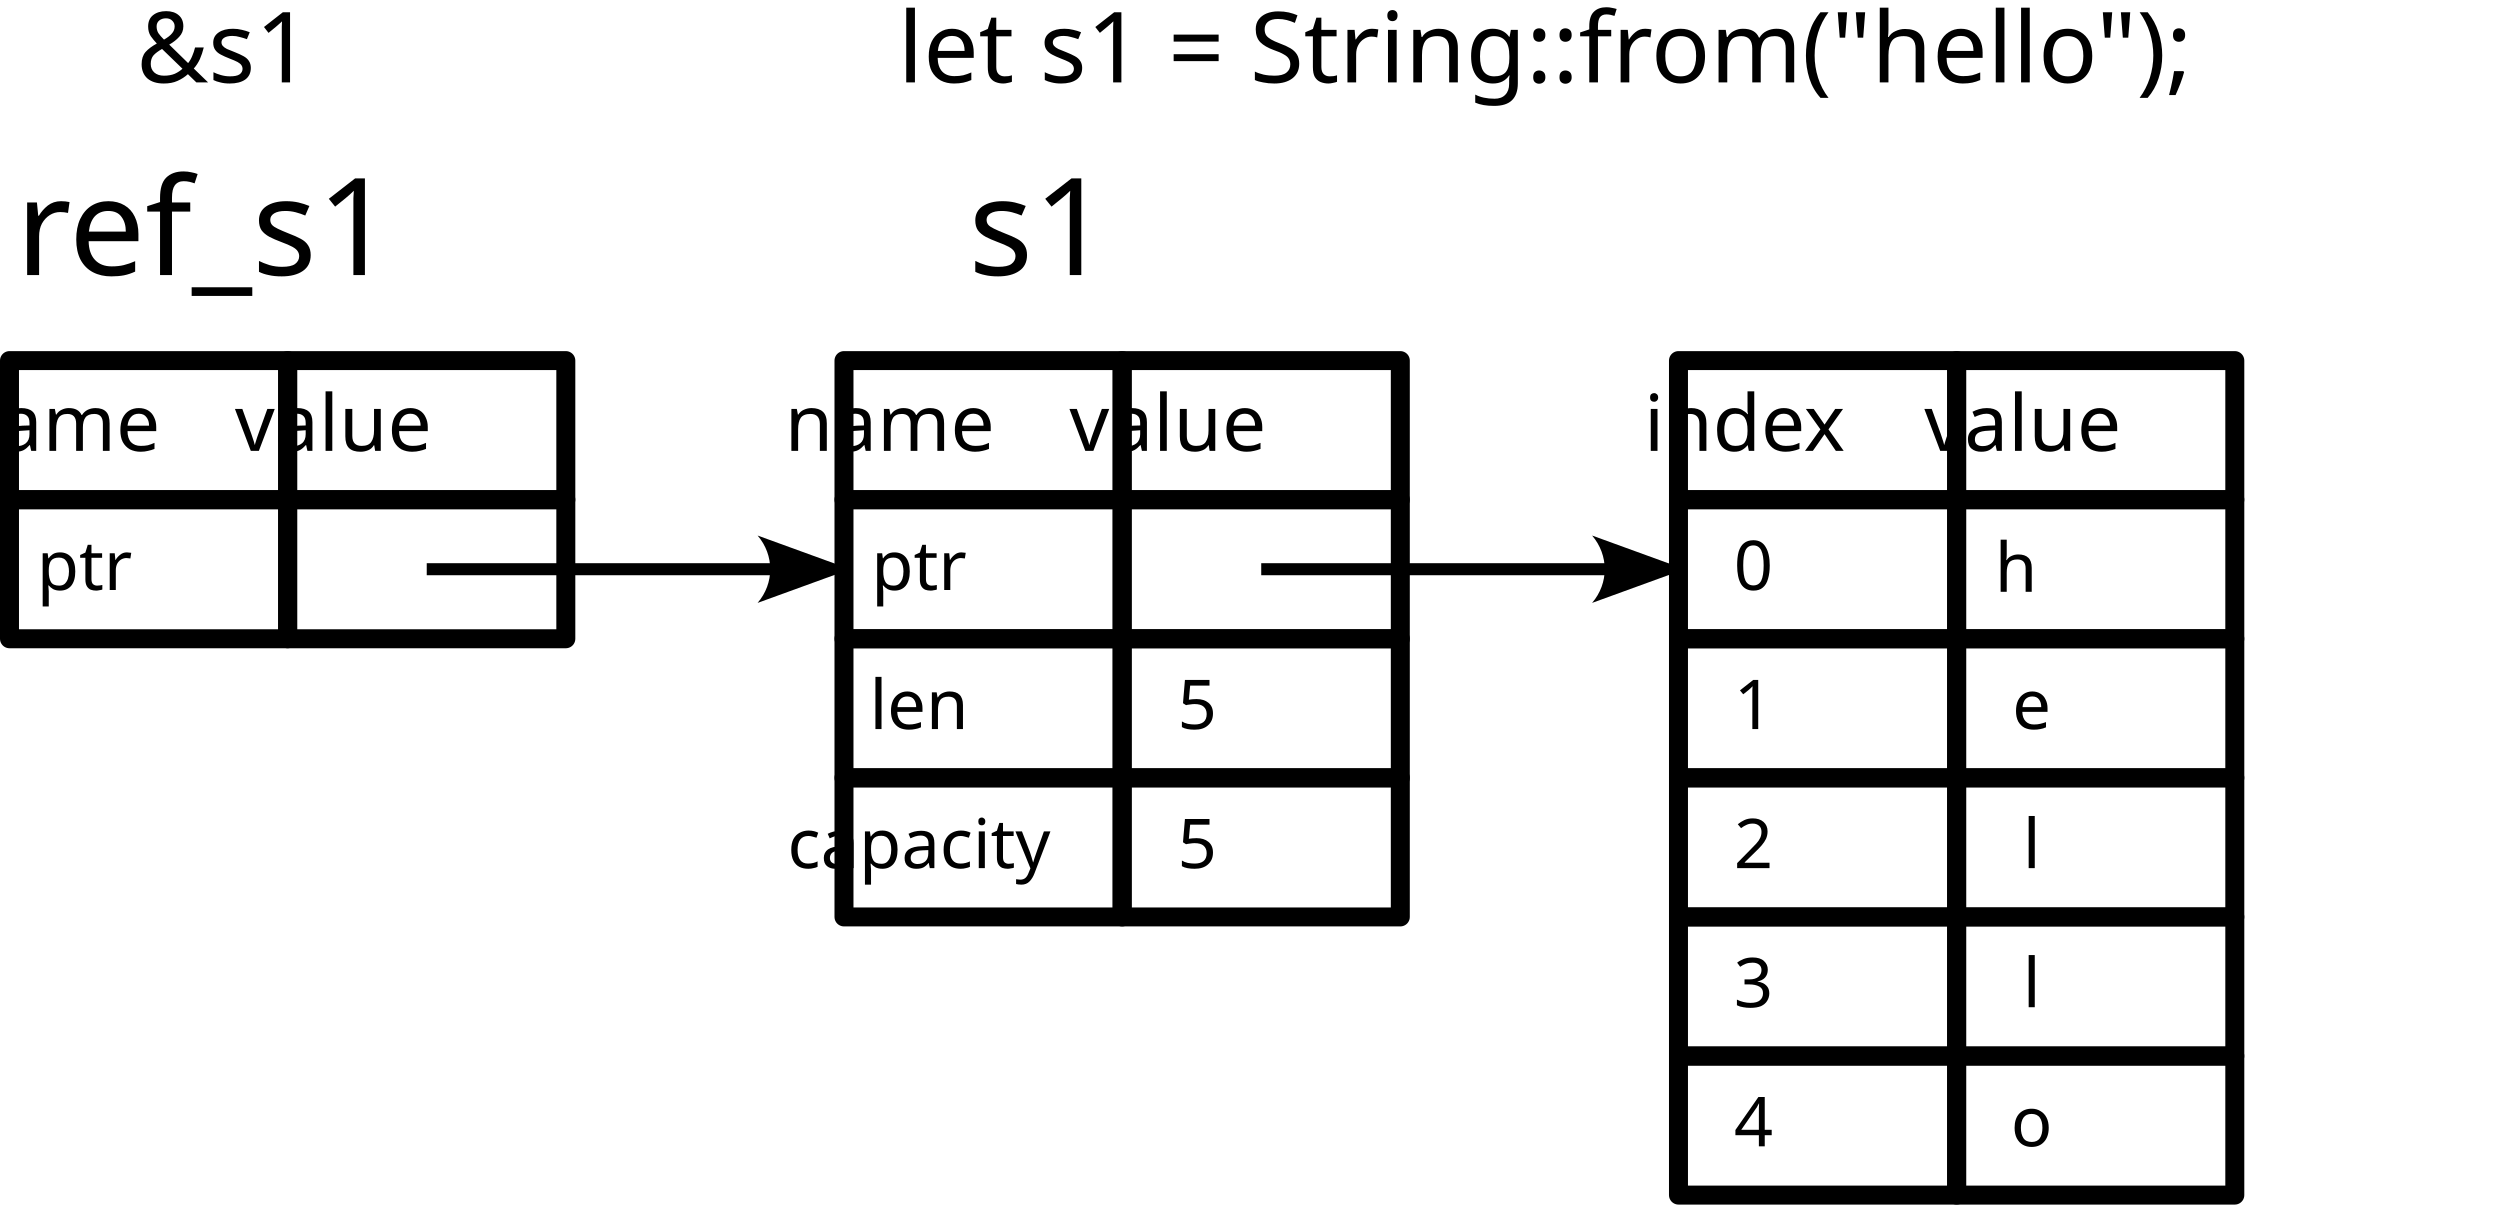
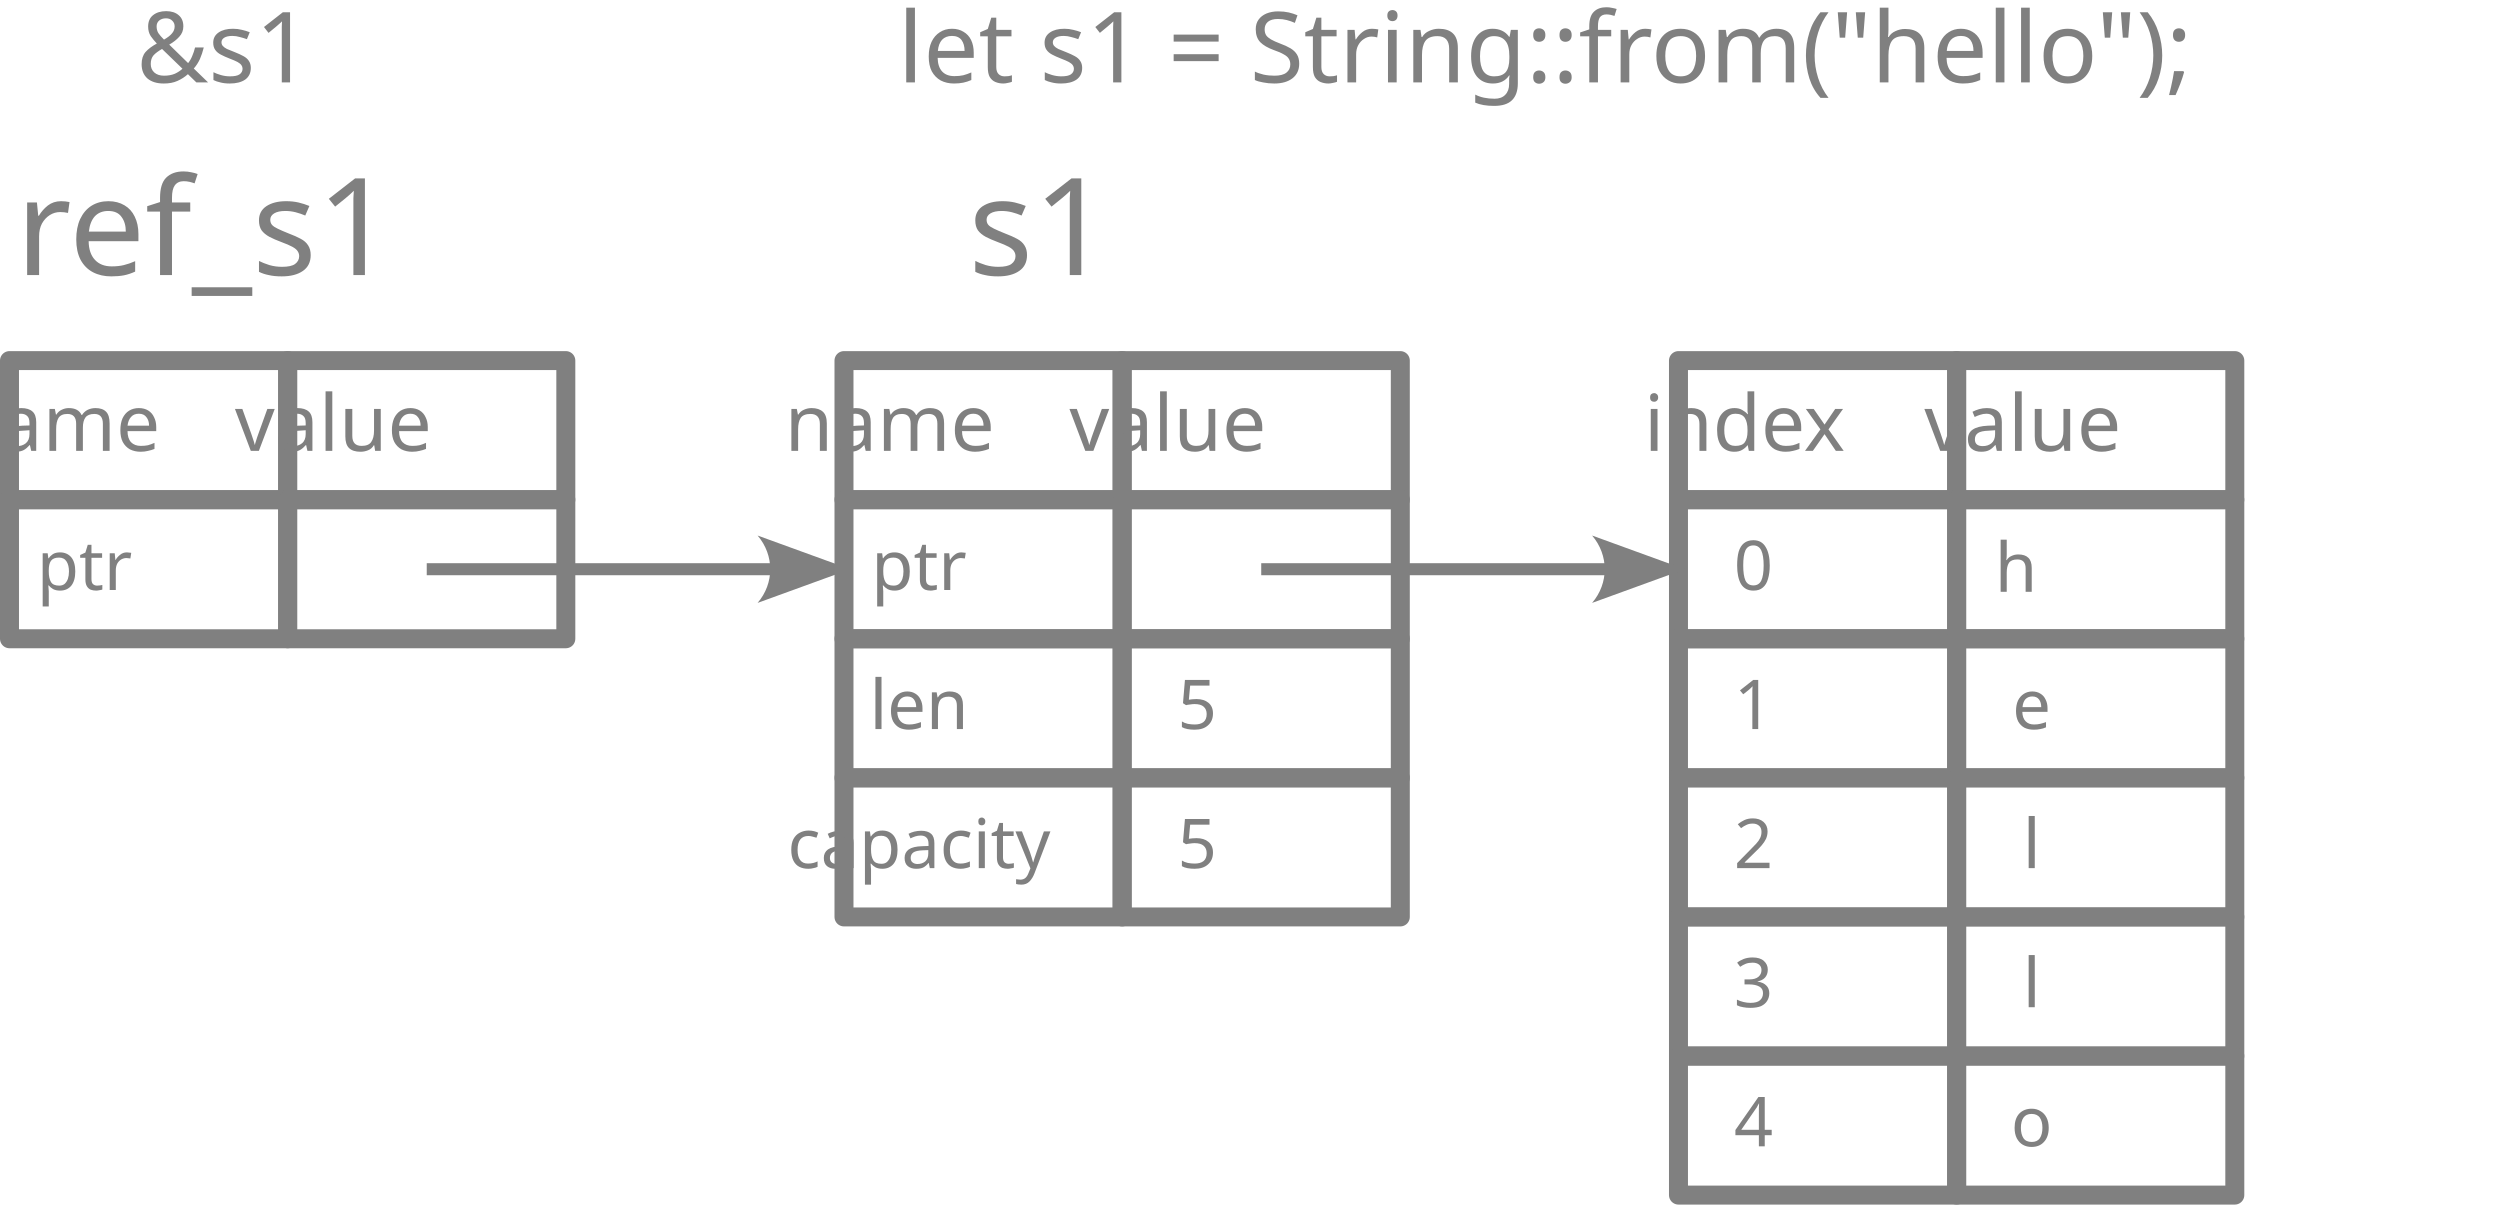
<svg xmlns="http://www.w3.org/2000/svg" width="179.75mm" height="86.609mm" viewBox="0 0 179.75 86.609" version="1.1" id="svg5">
  <defs id="defs2">
    <marker style="overflow:visible" id="Arrow2" refX="0" refY="0" orient="auto-start-reverse" markerWidth="7.7" markerHeight="5.6" viewBox="0 0 7.7 5.6" preserveAspectRatio="xMidYMid">
      <path transform="scale(0.7)" d="M -2,-4 9,0 -2,4 c 2,-2.33 2,-5.66 0,-8 z" style="fill:context-stroke;fill-rule:evenodd;stroke:none" id="arrow2L" />
    </marker>
    <rect x="75.591" y="132.283" width="94.488" height="94.488" id="rect582" />
  </defs>
  <g id="layer1" transform="translate(-24.3175,-14.07334)">
    <g id="g785">
      <g id="g455" transform="translate(-0.1100159,0.4922524)">
-         <rect style="fill:none;stroke:#000000;stroke-width:1.365;stroke-linecap:round;stroke-linejoin:round" id="rect236" width="20" height="10" x="25.11" y="39.508" />
-         <text xml:space="preserve" style="font-weight:500;font-size:5.642px;line-height:1.25;font-family:'Fira Sans';-inkscape-font-specification:'Fira Sans Medium';text-align:center;word-spacing:0px;text-anchor:middle;stroke-width:0.385" x="35" y="46" id="text292">
-           <tspan id="tspan290" style="font-size:5.642px;stroke-width:0.385" x="35" y="46">name</tspan>
+         <rect style="fill:none;stroke:#808080;stroke-width:1.365;stroke-linecap:round;stroke-linejoin:round" id="rect236" width="20" height="10" x="25.11" y="39.508" />
+         <text xml:space="preserve" style="font-weight:500;font-size:5.642px;line-height:1.25;font-family:'Fira Sans';-inkscape-font-specification:'Fira Sans Medium';text-align:center;word-spacing:0px;text-anchor:middle;stroke-width:0.385;fill:#808080" x="35" y="46" id="text292">
+           <tspan id="tspan290" style="font-size:5.642px;stroke-width:0.385;fill:#808080" x="35" y="46">name</tspan>
        </text>
      </g>
      <g id="g463" transform="translate(19.88998,0.4922524)">
-         <rect style="fill:none;stroke:#000000;stroke-width:1.365;stroke-linecap:round;stroke-linejoin:round" id="rect457" width="20" height="10" x="25.11" y="39.508" />
-         <text xml:space="preserve" style="font-weight:500;font-size:5.642px;line-height:1.25;font-family:'Fira Sans';-inkscape-font-specification:'Fira Sans Medium';text-align:center;word-spacing:0px;text-anchor:middle;stroke-width:0.385" x="35" y="46" id="text461">
-           <tspan id="tspan459" style="font-size:5.642px;stroke-width:0.385" x="35" y="46">value</tspan>
+         <rect style="fill:none;stroke:#808080;stroke-width:1.365;stroke-linecap:round;stroke-linejoin:round" id="rect457" width="20" height="10" x="25.11" y="39.508" />
+         <text xml:space="preserve" style="font-weight:500;font-size:5.642px;line-height:1.25;font-family:'Fira Sans';-inkscape-font-specification:'Fira Sans Medium';text-align:center;word-spacing:0px;text-anchor:middle;stroke-width:0.385;fill:#808080" x="35" y="46" id="text461">
+           <tspan id="tspan459" style="font-size:5.642px;stroke-width:0.385;fill:#808080" x="35" y="46">value</tspan>
        </text>
      </g>
    </g>
    <g id="g471" transform="translate(-0.1100159,10.49225)">
-       <rect style="fill:none;stroke:#000000;stroke-width:1.365;stroke-linecap:round;stroke-linejoin:round" id="rect465" width="20" height="10" x="25.11" y="39.508" />
-       <text xml:space="preserve" style="font-weight:500;font-size:4.939px;line-height:1.25;font-family:'Fira Sans';-inkscape-font-specification:'Fira Sans Medium';text-align:center;word-spacing:0px;text-anchor:middle;stroke-width:0.385" x="35" y="46" id="text469">
-         <tspan id="tspan467" style="font-size:4.939px;stroke-width:0.385" x="35" y="46">ptr</tspan>
+       <rect style="fill:none;stroke:#808080;stroke-width:1.365;stroke-linecap:round;stroke-linejoin:round" id="rect465" width="20" height="10" x="25.11" y="39.508" />
+       <text xml:space="preserve" style="font-weight:500;font-size:4.939px;line-height:1.25;font-family:'Fira Sans';-inkscape-font-specification:'Fira Sans Medium';text-align:center;word-spacing:0px;text-anchor:middle;stroke-width:0.385;fill:#808080" x="35" y="46" id="text469">
+         <tspan id="tspan467" style="font-size:4.939px;stroke-width:0.385;fill:#808080" x="35" y="46">ptr</tspan>
      </text>
    </g>
    <g id="g546" transform="translate(19.88998,10.49225)">
-       <rect style="fill:none;stroke:#000000;stroke-width:1.365;stroke-linecap:round;stroke-linejoin:round" id="rect540" width="20" height="10" x="25.11" y="39.508" />
+       <rect style="fill:none;stroke:#808080;stroke-width:1.365;stroke-linecap:round;stroke-linejoin:round" id="rect540" width="20" height="10" x="25.11" y="39.508" />
    </g>
    <text xml:space="preserve" transform="scale(0.2645833)" id="text580" style="font-weight:500;font-size:11.745px;line-height:1.25;font-family:'Fira Sans';-inkscape-font-specification:'Fira Sans Medium';text-align:center;word-spacing:0px;white-space:pre;shape-inside:url(#rect582);display:inline" />
    <g id="g592" transform="translate(119.89,0.4922553)">
-       <rect style="fill:none;stroke:#000000;stroke-width:1.365;stroke-linecap:round;stroke-linejoin:round" id="rect586" width="20" height="10" x="25.11" y="39.508" />
-       <text xml:space="preserve" style="font-weight:500;font-size:5.642px;line-height:1.25;font-family:'Fira Sans';-inkscape-font-specification:'Fira Sans Medium';text-align:center;word-spacing:0px;text-anchor:middle;stroke-width:0.385" x="35" y="46" id="text590">
-         <tspan id="tspan588" style="font-size:5.642px;stroke-width:0.385" x="35" y="46">index</tspan>
+       <rect style="fill:none;stroke:#808080;stroke-width:1.365;stroke-linecap:round;stroke-linejoin:round" id="rect586" width="20" height="10" x="25.11" y="39.508" />
+       <text xml:space="preserve" style="font-weight:500;font-size:5.642px;line-height:1.25;font-family:'Fira Sans';-inkscape-font-specification:'Fira Sans Medium';text-align:center;word-spacing:0px;text-anchor:middle;stroke-width:0.385;fill:#808080" x="35" y="46" id="text590">
+         <tspan id="tspan588" style="font-size:5.642px;stroke-width:0.385;fill:#808080" x="35" y="46">index</tspan>
      </text>
    </g>
    <g id="g600" transform="translate(139.89,0.4922553)">
-       <rect style="fill:none;stroke:#000000;stroke-width:1.365;stroke-linecap:round;stroke-linejoin:round" id="rect594" width="20" height="10" x="25.11" y="39.508" />
-       <text xml:space="preserve" style="font-weight:500;font-size:5.642px;line-height:1.25;font-family:'Fira Sans';-inkscape-font-specification:'Fira Sans Medium';text-align:center;word-spacing:0px;text-anchor:middle;stroke-width:0.385" x="35" y="46" id="text598">
-         <tspan id="tspan596" style="font-size:5.642px;stroke-width:0.385" x="35" y="46">value</tspan>
+       <rect style="fill:none;stroke:#808080;stroke-width:1.365;stroke-linecap:round;stroke-linejoin:round" id="rect594" width="20" height="10" x="25.11" y="39.508" />
+       <text xml:space="preserve" style="font-weight:500;font-size:5.642px;line-height:1.25;font-family:'Fira Sans';-inkscape-font-specification:'Fira Sans Medium';text-align:center;word-spacing:0px;text-anchor:middle;stroke-width:0.385;fill:#808080" x="35" y="46" id="text598">
+         <tspan id="tspan596" style="font-size:5.642px;stroke-width:0.385;fill:#808080" x="35" y="46">value</tspan>
      </text>
    </g>
    <g id="g608" transform="translate(119.89,10.49226)">
-       <rect style="fill:none;stroke:#000000;stroke-width:1.365;stroke-linecap:round;stroke-linejoin:round" id="rect602" width="20" height="10" x="25.11" y="39.508" />
-       <text xml:space="preserve" style="font-weight:500;font-size:4.939px;line-height:1.25;font-family:'Fira Sans';-inkscape-font-specification:'Fira Sans Medium';text-align:center;word-spacing:0px;text-anchor:middle;stroke-width:0.385" x="35" y="46" id="text606">
-         <tspan id="tspan604" style="font-size:4.939px;stroke-width:0.385" x="35" y="46">0</tspan>
+       <rect style="fill:none;stroke:#808080;stroke-width:1.365;stroke-linecap:round;stroke-linejoin:round" id="rect602" width="20" height="10" x="25.11" y="39.508" />
+       <text xml:space="preserve" style="font-weight:500;font-size:4.939px;line-height:1.25;font-family:'Fira Sans';-inkscape-font-specification:'Fira Sans Medium';text-align:center;word-spacing:0px;text-anchor:middle;stroke-width:0.385;fill:#808080" x="35" y="46" id="text606">
+         <tspan id="tspan604" style="font-size:4.939px;stroke-width:0.385;fill:#808080" x="35" y="46">0</tspan>
      </text>
    </g>
    <g id="g616" transform="translate(119.89,20.49226)">
-       <rect style="fill:none;stroke:#000000;stroke-width:1.365;stroke-linecap:round;stroke-linejoin:round" id="rect610" width="20" height="10" x="25.11" y="39.508" />
-       <text xml:space="preserve" style="font-weight:500;font-size:4.939px;line-height:1.25;font-family:'Fira Sans';-inkscape-font-specification:'Fira Sans Medium';text-align:center;word-spacing:0px;text-anchor:middle;stroke-width:0.385" x="35" y="46" id="text614">
-         <tspan id="tspan612" style="font-size:4.939px;stroke-width:0.385" x="35" y="46">1</tspan>
+       <rect style="fill:none;stroke:#808080;stroke-width:1.365;stroke-linecap:round;stroke-linejoin:round" id="rect610" width="20" height="10" x="25.11" y="39.508" />
+       <text xml:space="preserve" style="font-weight:500;font-size:4.939px;line-height:1.25;font-family:'Fira Sans';-inkscape-font-specification:'Fira Sans Medium';text-align:center;word-spacing:0px;text-anchor:middle;stroke-width:0.385;fill:#808080" x="35" y="46" id="text614">
+         <tspan id="tspan612" style="font-size:4.939px;stroke-width:0.385;fill:#808080" x="35" y="46">1</tspan>
      </text>
    </g>
    <g id="g624" transform="translate(119.89,30.49226)">
-       <rect style="fill:none;stroke:#000000;stroke-width:1.365;stroke-linecap:round;stroke-linejoin:round" id="rect618" width="20" height="10" x="25.11" y="39.508" />
-       <text xml:space="preserve" style="font-weight:500;font-size:4.939px;line-height:1.25;font-family:'Fira Sans';-inkscape-font-specification:'Fira Sans Medium';text-align:center;word-spacing:0px;text-anchor:middle;stroke-width:0.385" x="35" y="46" id="text622">
-         <tspan id="tspan620" style="font-size:4.939px;stroke-width:0.385" x="35" y="46">2</tspan>
+       <rect style="fill:none;stroke:#808080;stroke-width:1.365;stroke-linecap:round;stroke-linejoin:round" id="rect618" width="20" height="10" x="25.11" y="39.508" />
+       <text xml:space="preserve" style="font-weight:500;font-size:4.939px;line-height:1.25;font-family:'Fira Sans';-inkscape-font-specification:'Fira Sans Medium';text-align:center;word-spacing:0px;text-anchor:middle;stroke-width:0.385;fill:#808080" x="35" y="46" id="text622">
+         <tspan id="tspan620" style="font-size:4.939px;stroke-width:0.385;fill:#808080" x="35" y="46">2</tspan>
      </text>
    </g>
    <g id="g628" transform="translate(139.89,10.49226)">
      <g id="g688">
-         <rect style="fill:none;stroke:#000000;stroke-width:1.365;stroke-linecap:round;stroke-linejoin:round" id="rect626" width="20" height="10" x="25.11" y="39.508" />
-         <text xml:space="preserve" style="font-weight:500;font-size:4.939px;line-height:1.25;font-family:'Fira Sans';-inkscape-font-specification:'Fira Sans Medium';text-align:center;word-spacing:0px;text-anchor:middle;stroke-width:0.385" x="35.157" y="46.133" id="text634-5">
-           <tspan id="tspan632-2" style="font-size:4.939px;stroke-width:0.385" x="35.157" y="46.133">h</tspan>
+         <rect style="fill:none;stroke:#808080;stroke-width:1.365;stroke-linecap:round;stroke-linejoin:round" id="rect626" width="20" height="10" x="25.11" y="39.508" />
+         <text xml:space="preserve" style="font-weight:500;font-size:4.939px;line-height:1.25;font-family:'Fira Sans';-inkscape-font-specification:'Fira Sans Medium';text-align:center;word-spacing:0px;text-anchor:middle;stroke-width:0.385;fill:#808080" x="35.157" y="46.133" id="text634-5">
+           <tspan id="tspan632-2" style="font-size:4.939px;stroke-width:0.385;fill:#808080" x="35.157" y="46.133">h</tspan>
        </text>
      </g>
    </g>
    <g id="g636" transform="translate(139.89,20.49226)">
-       <rect style="fill:none;stroke:#000000;stroke-width:1.365;stroke-linecap:round;stroke-linejoin:round" id="rect630" width="20" height="10" x="25.11" y="39.508" />
-       <text xml:space="preserve" style="font-weight:500;font-size:4.939px;line-height:1.25;font-family:'Fira Sans';-inkscape-font-specification:'Fira Sans Medium';text-align:center;word-spacing:0px;text-anchor:middle;stroke-width:0.385" x="35" y="46" id="text634">
-         <tspan id="tspan632" style="font-size:4.939px;stroke-width:0.385" x="35" y="46">e</tspan>
+       <rect style="fill:none;stroke:#808080;stroke-width:1.365;stroke-linecap:round;stroke-linejoin:round" id="rect630" width="20" height="10" x="25.11" y="39.508" />
+       <text xml:space="preserve" style="font-weight:500;font-size:4.939px;line-height:1.25;font-family:'Fira Sans';-inkscape-font-specification:'Fira Sans Medium';text-align:center;word-spacing:0px;text-anchor:middle;stroke-width:0.385;fill:#808080" x="35" y="46" id="text634">
+         <tspan id="tspan632" style="font-size:4.939px;stroke-width:0.385;fill:#808080" x="35" y="46">e</tspan>
      </text>
    </g>
    <g id="g644" transform="translate(139.89,30.49226)">
-       <rect style="fill:none;stroke:#000000;stroke-width:1.365;stroke-linecap:round;stroke-linejoin:round" id="rect638" width="20" height="10" x="25.11" y="39.508" />
-       <text xml:space="preserve" style="font-weight:500;font-size:4.939px;line-height:1.25;font-family:'Fira Sans';-inkscape-font-specification:'Fira Sans Medium';text-align:center;word-spacing:0px;text-anchor:middle;stroke-width:0.385" x="35" y="46" id="text642">
-         <tspan id="tspan640" style="font-size:4.939px;stroke-width:0.385" x="35" y="46">l</tspan>
+       <rect style="fill:none;stroke:#808080;stroke-width:1.365;stroke-linecap:round;stroke-linejoin:round" id="rect638" width="20" height="10" x="25.11" y="39.508" />
+       <text xml:space="preserve" style="font-weight:500;font-size:4.939px;line-height:1.25;font-family:'Fira Sans';-inkscape-font-specification:'Fira Sans Medium';text-align:center;word-spacing:0px;text-anchor:middle;stroke-width:0.385;fill:#808080" x="35" y="46" id="text642">
+         <tspan id="tspan640" style="font-size:4.939px;stroke-width:0.385;fill:#808080" x="35" y="46">l</tspan>
      </text>
    </g>
    <g id="g696" transform="translate(119.89,40.49225)">
-       <rect style="fill:none;stroke:#000000;stroke-width:1.365;stroke-linecap:round;stroke-linejoin:round" id="rect690" width="20" height="10" x="25.11" y="39.508" />
-       <text xml:space="preserve" style="font-weight:500;font-size:4.939px;line-height:1.25;font-family:'Fira Sans';-inkscape-font-specification:'Fira Sans Medium';text-align:center;word-spacing:0px;text-anchor:middle;stroke-width:0.385" x="35" y="46" id="text694">
-         <tspan id="tspan692" style="font-size:4.939px;stroke-width:0.385" x="35" y="46">3</tspan>
+       <rect style="fill:none;stroke:#808080;stroke-width:1.365;stroke-linecap:round;stroke-linejoin:round" id="rect690" width="20" height="10" x="25.11" y="39.508" />
+       <text xml:space="preserve" style="font-weight:500;font-size:4.939px;line-height:1.25;font-family:'Fira Sans';-inkscape-font-specification:'Fira Sans Medium';text-align:center;word-spacing:0px;text-anchor:middle;stroke-width:0.385;fill:#808080" x="35" y="46" id="text694">
+         <tspan id="tspan692" style="font-size:4.939px;stroke-width:0.385;fill:#808080" x="35" y="46">3</tspan>
      </text>
    </g>
    <g id="g704" transform="translate(139.89,40.49225)">
-       <rect style="fill:none;stroke:#000000;stroke-width:1.365;stroke-linecap:round;stroke-linejoin:round" id="rect698" width="20" height="10" x="25.11" y="39.508" />
-       <text xml:space="preserve" style="font-weight:500;font-size:4.939px;line-height:1.25;font-family:'Fira Sans';-inkscape-font-specification:'Fira Sans Medium';text-align:center;word-spacing:0px;text-anchor:middle;stroke-width:0.385" x="35" y="46" id="text702">
-         <tspan id="tspan700" style="font-size:4.939px;stroke-width:0.385" x="35" y="46">l</tspan>
+       <rect style="fill:none;stroke:#808080;stroke-width:1.365;stroke-linecap:round;stroke-linejoin:round" id="rect698" width="20" height="10" x="25.11" y="39.508" />
+       <text xml:space="preserve" style="font-weight:500;font-size:4.939px;line-height:1.25;font-family:'Fira Sans';-inkscape-font-specification:'Fira Sans Medium';text-align:center;word-spacing:0px;text-anchor:middle;stroke-width:0.385;fill:#808080" x="35" y="46" id="text702">
+         <tspan id="tspan700" style="font-size:4.939px;stroke-width:0.385;fill:#808080" x="35" y="46">l</tspan>
      </text>
    </g>
    <g id="g712" transform="translate(119.89,50.49225)">
-       <rect style="fill:none;stroke:#000000;stroke-width:1.365;stroke-linecap:round;stroke-linejoin:round" id="rect706" width="20" height="10" x="25.11" y="39.508" />
-       <text xml:space="preserve" style="font-weight:500;font-size:4.939px;line-height:1.25;font-family:'Fira Sans';-inkscape-font-specification:'Fira Sans Medium';text-align:center;word-spacing:0px;text-anchor:middle;stroke-width:0.385" x="35" y="46" id="text710">
-         <tspan id="tspan708" style="font-size:4.939px;stroke-width:0.385" x="35" y="46">4</tspan>
+       <rect style="fill:none;stroke:#808080;stroke-width:1.365;stroke-linecap:round;stroke-linejoin:round" id="rect706" width="20" height="10" x="25.11" y="39.508" />
+       <text xml:space="preserve" style="font-weight:500;font-size:4.939px;line-height:1.25;font-family:'Fira Sans';-inkscape-font-specification:'Fira Sans Medium';text-align:center;word-spacing:0px;text-anchor:middle;stroke-width:0.385;fill:#808080" x="35" y="46" id="text710">
+         <tspan id="tspan708" style="font-size:4.939px;stroke-width:0.385;fill:#808080" x="35" y="46">4</tspan>
      </text>
    </g>
    <g id="g720" transform="translate(139.89,50.49225)">
-       <rect style="fill:none;stroke:#000000;stroke-width:1.365;stroke-linecap:round;stroke-linejoin:round" id="rect714" width="20" height="10" x="25.11" y="39.508" />
-       <text xml:space="preserve" style="font-weight:500;font-size:4.939px;line-height:1.25;font-family:'Fira Sans';-inkscape-font-specification:'Fira Sans Medium';text-align:center;word-spacing:0px;text-anchor:middle;stroke-width:0.385" x="35" y="46" id="text718">
-         <tspan id="tspan716" style="font-size:4.939px;stroke-width:0.385" x="35" y="46">o</tspan>
+       <rect style="fill:none;stroke:#808080;stroke-width:1.365;stroke-linecap:round;stroke-linejoin:round" id="rect714" width="20" height="10" x="25.11" y="39.508" />
+       <text xml:space="preserve" style="font-weight:500;font-size:4.939px;line-height:1.25;font-family:'Fira Sans';-inkscape-font-specification:'Fira Sans Medium';text-align:center;word-spacing:0px;text-anchor:middle;stroke-width:0.385;fill:#808080" x="35" y="46" id="text718">
+         <tspan id="tspan716" style="font-size:4.939px;stroke-width:0.385;fill:#808080" x="35" y="46">o</tspan>
      </text>
    </g>
-     <text xml:space="preserve" style="font-weight:500;font-size:9.74px;line-height:1.25;font-family:'Fira Sans';-inkscape-font-specification:'Fira Sans Medium';text-align:center;word-spacing:0px;text-anchor:middle;stroke-width:0.664" x="45.39" y="33.854" id="text292-8">
-       <tspan id="tspan290-2" style="font-size:9.74px;stroke-width:0.664" x="45.39" y="33.854">ref_s1</tspan>
+     <text xml:space="preserve" style="font-weight:500;font-size:9.74px;line-height:1.25;font-family:'Fira Sans';-inkscape-font-specification:'Fira Sans Medium';text-align:center;word-spacing:0px;text-anchor:middle;stroke-width:0.664;fill:#808080" x="45.39" y="33.854" id="text292-8">
+       <tspan id="tspan290-2" style="font-size:9.74px;stroke-width:0.664;fill:#808080" x="45.39" y="33.854">ref_s1</tspan>
    </text>
-     <path style="fill:none;stroke:#000000;stroke-width:0.865;stroke-linecap:butt;stroke-linejoin:miter;stroke-dasharray:none;stroke-opacity:1;marker-end:url(#Arrow2)" d="M 55,55 H 80" id="path850" />
+     <path style="fill:none;stroke:#808080;stroke-width:0.865;stroke-linecap:butt;stroke-linejoin:miter;stroke-dasharray:none;stroke-opacity:1;marker-end:url(#Arrow2)" d="M 55,55 H 80" id="path850" />
    <g id="g8110" transform="translate(60)">
      <g id="g8100" transform="translate(-0.1100159,0.4922524)">
-         <rect style="fill:none;stroke:#000000;stroke-width:1.365;stroke-linecap:round;stroke-linejoin:round" id="rect8094" width="20" height="10" x="25.11" y="39.508" />
-         <text xml:space="preserve" style="font-weight:500;font-size:5.642px;line-height:1.25;font-family:'Fira Sans';-inkscape-font-specification:'Fira Sans Medium';text-align:center;word-spacing:0px;text-anchor:middle;stroke-width:0.385" x="35" y="46" id="text8098">
-           <tspan id="tspan8096" style="font-size:5.642px;stroke-width:0.385" x="35" y="46">name</tspan>
+         <rect style="fill:none;stroke:#808080;stroke-width:1.365;stroke-linecap:round;stroke-linejoin:round" id="rect8094" width="20" height="10" x="25.11" y="39.508" />
+         <text xml:space="preserve" style="font-weight:500;font-size:5.642px;line-height:1.25;font-family:'Fira Sans';-inkscape-font-specification:'Fira Sans Medium';text-align:center;word-spacing:0px;text-anchor:middle;stroke-width:0.385;fill:#808080" x="35" y="46" id="text8098">
+           <tspan id="tspan8096" style="font-size:5.642px;stroke-width:0.385;fill:#808080" x="35" y="46">name</tspan>
        </text>
      </g>
      <g id="g8108" transform="translate(19.88998,0.4922524)">
-         <rect style="fill:none;stroke:#000000;stroke-width:1.365;stroke-linecap:round;stroke-linejoin:round" id="rect8102" width="20" height="10" x="25.11" y="39.508" />
-         <text xml:space="preserve" style="font-weight:500;font-size:5.642px;line-height:1.25;font-family:'Fira Sans';-inkscape-font-specification:'Fira Sans Medium';text-align:center;word-spacing:0px;text-anchor:middle;stroke-width:0.385" x="35" y="46" id="text8106">
-           <tspan id="tspan8104" style="font-size:5.642px;stroke-width:0.385" x="35" y="46">value</tspan>
+         <rect style="fill:none;stroke:#808080;stroke-width:1.365;stroke-linecap:round;stroke-linejoin:round" id="rect8102" width="20" height="10" x="25.11" y="39.508" />
+         <text xml:space="preserve" style="font-weight:500;font-size:5.642px;line-height:1.25;font-family:'Fira Sans';-inkscape-font-specification:'Fira Sans Medium';text-align:center;word-spacing:0px;text-anchor:middle;stroke-width:0.385;fill:#808080" x="35" y="46" id="text8106">
+           <tspan id="tspan8104" style="font-size:5.642px;stroke-width:0.385;fill:#808080" x="35" y="46">value</tspan>
        </text>
      </g>
    </g>
    <g id="g8118" transform="translate(59.88998,10.49225)">
-       <rect style="fill:none;stroke:#000000;stroke-width:1.365;stroke-linecap:round;stroke-linejoin:round" id="rect8112" width="20" height="10" x="25.11" y="39.508" />
-       <text xml:space="preserve" style="font-weight:500;font-size:4.939px;line-height:1.25;font-family:'Fira Sans';-inkscape-font-specification:'Fira Sans Medium';text-align:center;word-spacing:0px;text-anchor:middle;stroke-width:0.385" x="35" y="46" id="text8116">
-         <tspan id="tspan8114" style="font-size:4.939px;stroke-width:0.385" x="35" y="46">ptr</tspan>
+       <rect style="fill:none;stroke:#808080;stroke-width:1.365;stroke-linecap:round;stroke-linejoin:round" id="rect8112" width="20" height="10" x="25.11" y="39.508" />
+       <text xml:space="preserve" style="font-weight:500;font-size:4.939px;line-height:1.25;font-family:'Fira Sans';-inkscape-font-specification:'Fira Sans Medium';text-align:center;word-spacing:0px;text-anchor:middle;stroke-width:0.385;fill:#808080" x="35" y="46" id="text8116">
+         <tspan id="tspan8114" style="font-size:4.939px;stroke-width:0.385;fill:#808080" x="35" y="46">ptr</tspan>
      </text>
    </g>
    <g id="g8126" transform="translate(59.88998,20.49225)">
-       <rect style="fill:none;stroke:#000000;stroke-width:1.365;stroke-linecap:round;stroke-linejoin:round" id="rect8120" width="20" height="10" x="25.11" y="39.508" />
-       <text xml:space="preserve" style="font-weight:500;font-size:4.939px;line-height:1.25;font-family:'Fira Sans';-inkscape-font-specification:'Fira Sans Medium';text-align:center;word-spacing:0px;text-anchor:middle;stroke-width:0.385" x="35" y="46" id="text8124">
-         <tspan id="tspan8122" style="font-size:4.939px;stroke-width:0.385" x="35" y="46">len</tspan>
+       <rect style="fill:none;stroke:#808080;stroke-width:1.365;stroke-linecap:round;stroke-linejoin:round" id="rect8120" width="20" height="10" x="25.11" y="39.508" />
+       <text xml:space="preserve" style="font-weight:500;font-size:4.939px;line-height:1.25;font-family:'Fira Sans';-inkscape-font-specification:'Fira Sans Medium';text-align:center;word-spacing:0px;text-anchor:middle;stroke-width:0.385;fill:#808080" x="35" y="46" id="text8124">
+         <tspan id="tspan8122" style="font-size:4.939px;stroke-width:0.385;fill:#808080" x="35" y="46">len</tspan>
      </text>
    </g>
    <g id="g8134" transform="translate(59.88998,30.49225)">
-       <rect style="fill:none;stroke:#000000;stroke-width:1.365;stroke-linecap:round;stroke-linejoin:round" id="rect8128" width="20" height="10" x="25.11" y="39.508" />
-       <text xml:space="preserve" style="font-weight:500;font-size:4.939px;line-height:1.25;font-family:'Fira Sans';-inkscape-font-specification:'Fira Sans Medium';text-align:center;word-spacing:0px;text-anchor:middle;stroke-width:0.385" x="35" y="46" id="text8132">
-         <tspan id="tspan8130" style="font-size:4.939px;stroke-width:0.385" x="35" y="46">capacity</tspan>
+       <rect style="fill:none;stroke:#808080;stroke-width:1.365;stroke-linecap:round;stroke-linejoin:round" id="rect8128" width="20" height="10" x="25.11" y="39.508" />
+       <text xml:space="preserve" style="font-weight:500;font-size:4.939px;line-height:1.25;font-family:'Fira Sans';-inkscape-font-specification:'Fira Sans Medium';text-align:center;word-spacing:0px;text-anchor:middle;stroke-width:0.385;fill:#808080" x="35" y="46" id="text8132">
+         <tspan id="tspan8130" style="font-size:4.939px;stroke-width:0.385;fill:#808080" x="35" y="46">capacity</tspan>
      </text>
    </g>
    <g id="g8138" transform="translate(79.88998,10.49225)">
-       <rect style="fill:none;stroke:#000000;stroke-width:1.365;stroke-linecap:round;stroke-linejoin:round" id="rect8136" width="20" height="10" x="25.11" y="39.508" />
+       <rect style="fill:none;stroke:#808080;stroke-width:1.365;stroke-linecap:round;stroke-linejoin:round" id="rect8136" width="20" height="10" x="25.11" y="39.508" />
    </g>
    <g id="g8146" transform="translate(79.88998,20.49225)">
-       <rect style="fill:none;stroke:#000000;stroke-width:1.365;stroke-linecap:round;stroke-linejoin:round" id="rect8140" width="20" height="10" x="25.11" y="39.508" />
-       <text xml:space="preserve" style="font-weight:500;font-size:4.939px;line-height:1.25;font-family:'Fira Sans';-inkscape-font-specification:'Fira Sans Medium';text-align:center;word-spacing:0px;text-anchor:middle;stroke-width:0.385" x="35" y="46" id="text8144">
-         <tspan id="tspan8142" style="font-size:4.939px;stroke-width:0.385" x="35" y="46">5</tspan>
+       <rect style="fill:none;stroke:#808080;stroke-width:1.365;stroke-linecap:round;stroke-linejoin:round" id="rect8140" width="20" height="10" x="25.11" y="39.508" />
+       <text xml:space="preserve" style="font-weight:500;font-size:4.939px;line-height:1.25;font-family:'Fira Sans';-inkscape-font-specification:'Fira Sans Medium';text-align:center;word-spacing:0px;text-anchor:middle;stroke-width:0.385;fill:#808080" x="35" y="46" id="text8144">
+         <tspan id="tspan8142" style="font-size:4.939px;stroke-width:0.385;fill:#808080" x="35" y="46">5</tspan>
      </text>
    </g>
    <g id="g8154" transform="translate(79.88998,30.49225)">
-       <rect style="fill:none;stroke:#000000;stroke-width:1.365;stroke-linecap:round;stroke-linejoin:round" id="rect8148" width="20" height="10" x="25.11" y="39.508" />
-       <text xml:space="preserve" style="font-weight:500;font-size:4.939px;line-height:1.25;font-family:'Fira Sans';-inkscape-font-specification:'Fira Sans Medium';text-align:center;word-spacing:0px;text-anchor:middle;stroke-width:0.385" x="35" y="46" id="text8152">
-         <tspan id="tspan8150" style="font-size:4.939px;stroke-width:0.385" x="35" y="46">5</tspan>
+       <rect style="fill:none;stroke:#808080;stroke-width:1.365;stroke-linecap:round;stroke-linejoin:round" id="rect8148" width="20" height="10" x="25.11" y="39.508" />
+       <text xml:space="preserve" style="font-weight:500;font-size:4.939px;line-height:1.25;font-family:'Fira Sans';-inkscape-font-specification:'Fira Sans Medium';text-align:center;word-spacing:0px;text-anchor:middle;stroke-width:0.385;fill:#808080" x="35" y="46" id="text8152">
+         <tspan id="tspan8150" style="font-size:4.939px;stroke-width:0.385;fill:#808080" x="35" y="46">5</tspan>
      </text>
    </g>
-     <text xml:space="preserve" style="font-weight:500;font-size:9.74px;line-height:1.25;font-family:'Fira Sans';-inkscape-font-specification:'Fira Sans Medium';text-align:center;word-spacing:0px;text-anchor:middle;stroke-width:0.664" x="105.39" y="33.854" id="text8256">
-       <tspan id="tspan8254" style="font-size:9.74px;stroke-width:0.664" x="105.39" y="33.854">s1</tspan>
+     <text xml:space="preserve" style="font-weight:500;font-size:9.74px;line-height:1.25;font-family:'Fira Sans';-inkscape-font-specification:'Fira Sans Medium';text-align:center;word-spacing:0px;text-anchor:middle;stroke-width:0.664;fill:#808080" x="105.39" y="33.854" id="text8256">
+       <tspan id="tspan8254" style="font-size:9.74px;stroke-width:0.664;fill:#808080" x="105.39" y="33.854">s1</tspan>
    </text>
-     <path style="fill:none;stroke:#000000;stroke-width:0.865;stroke-linecap:butt;stroke-linejoin:miter;stroke-dasharray:none;stroke-opacity:1;marker-end:url(#Arrow2)" d="m 115,55 h 25" id="path8258" />
-     <text xml:space="preserve" style="font-weight:500;font-size:7.056px;line-height:1.25;font-family:'Fira Sans';-inkscape-font-specification:'Fira Sans Medium';text-align:center;word-spacing:0px;text-anchor:middle;stroke-width:0.265" x="140" y="20" id="text470">
-       <tspan id="tspan468" style="font-style:normal;font-variant:normal;font-weight:normal;font-stretch:normal;font-size:7.056px;font-family:'Fira code';-inkscape-font-specification:'Fira code';stroke-width:0.265" x="140" y="20">let s1 = String::from("hello");</tspan>
+     <path style="fill:none;stroke:#808080;stroke-width:0.865;stroke-linecap:butt;stroke-linejoin:miter;stroke-dasharray:none;stroke-opacity:1;marker-end:url(#Arrow2)" d="m 115,55 h 25" id="path8258" />
+     <text xml:space="preserve" style="font-weight:500;font-size:7.056px;line-height:1.25;font-family:'Fira Sans';-inkscape-font-specification:'Fira Sans Medium';text-align:center;word-spacing:0px;text-anchor:middle;stroke-width:0.265;fill:#808080" x="140" y="20" id="text470">
+       <tspan id="tspan468" style="font-style:normal;font-variant:normal;font-weight:normal;font-stretch:normal;font-size:7.056px;font-family:'Fira code';-inkscape-font-specification:'Fira code';stroke-width:0.265;fill:#808080" x="140" y="20">let s1 = String::from("hello");</tspan>
    </text>
-     <text xml:space="preserve" style="font-weight:500;font-size:7.056px;line-height:1.25;font-family:'Fira Sans';-inkscape-font-specification:'Fira Sans Medium';text-align:center;word-spacing:0px;text-anchor:middle;stroke-width:0.265" x="45" y="20" id="text632">
-       <tspan id="tspan630" style="font-style:normal;font-variant:normal;font-weight:normal;font-stretch:normal;font-size:7.056px;font-family:'Fira code';-inkscape-font-specification:'Fira code';stroke-width:0.265" x="45" y="20">&amp;s1</tspan>
+     <text xml:space="preserve" style="font-weight:500;font-size:7.056px;line-height:1.25;font-family:'Fira Sans';-inkscape-font-specification:'Fira Sans Medium';text-align:center;word-spacing:0px;text-anchor:middle;stroke-width:0.265;fill:#808080" x="45" y="20" id="text632">
+       <tspan id="tspan630" style="font-style:normal;font-variant:normal;font-weight:normal;font-stretch:normal;font-size:7.056px;font-family:'Fira code';-inkscape-font-specification:'Fira code';stroke-width:0.265;fill:#808080" x="45" y="20">&amp;s1</tspan>
    </text>
  </g>
</svg>
